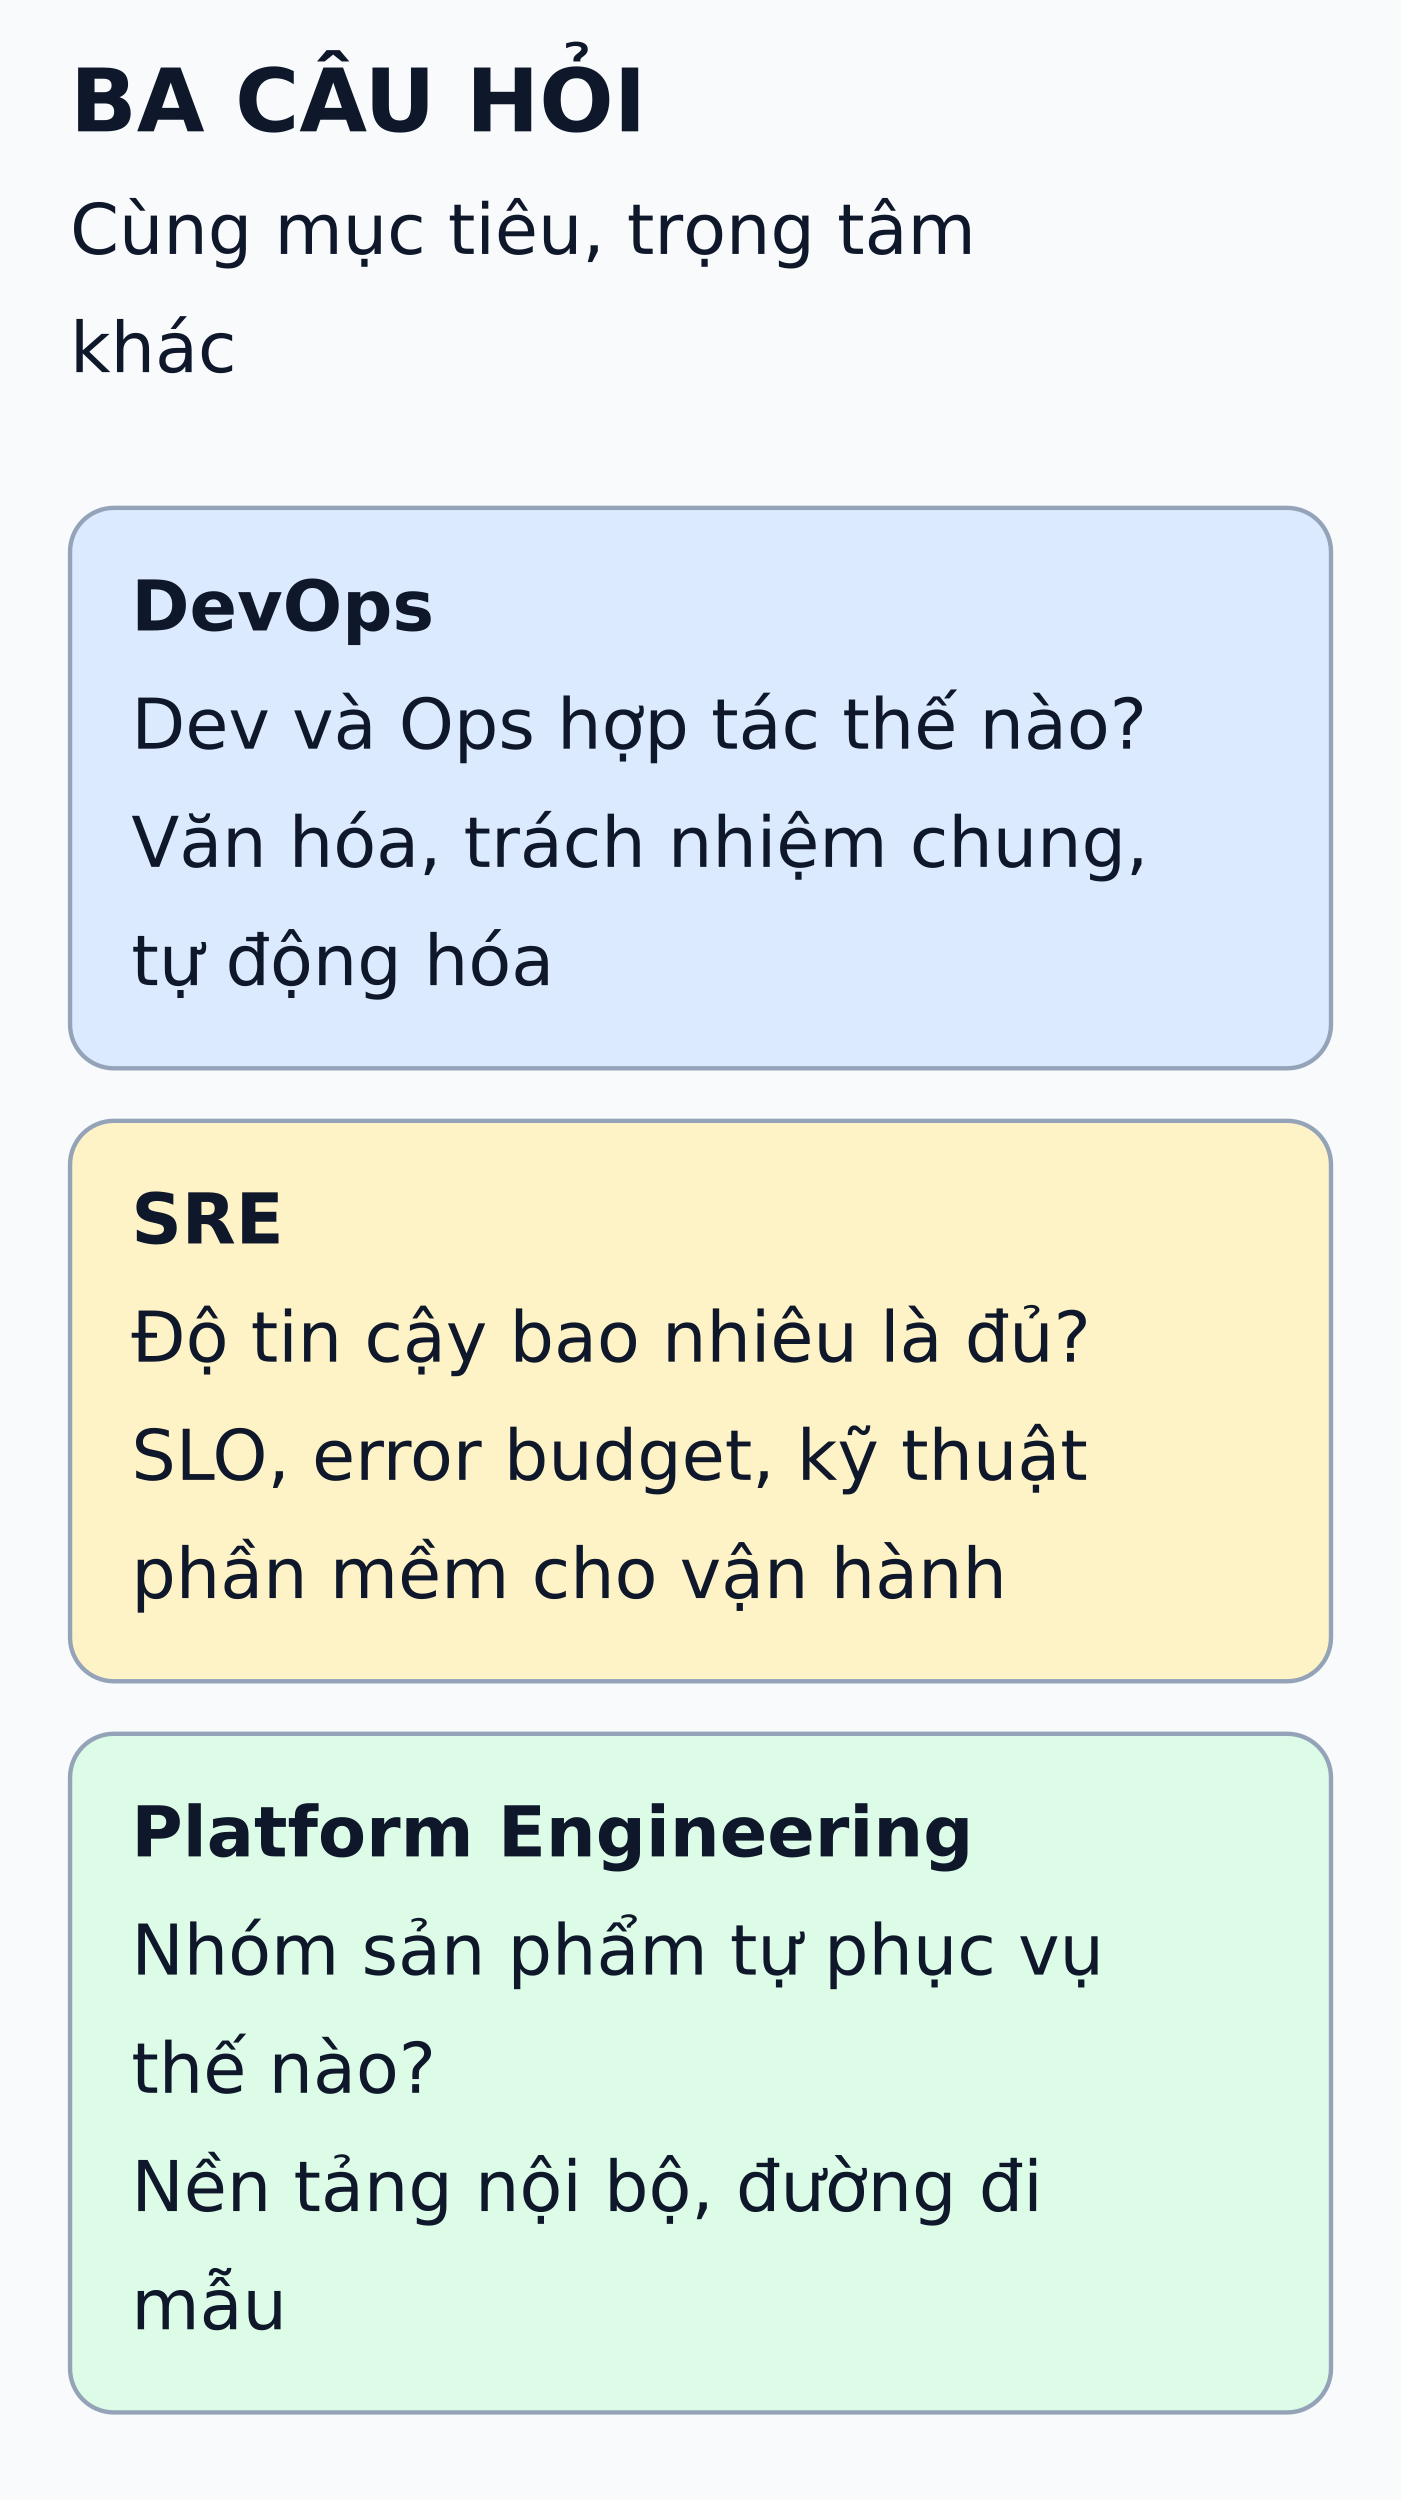
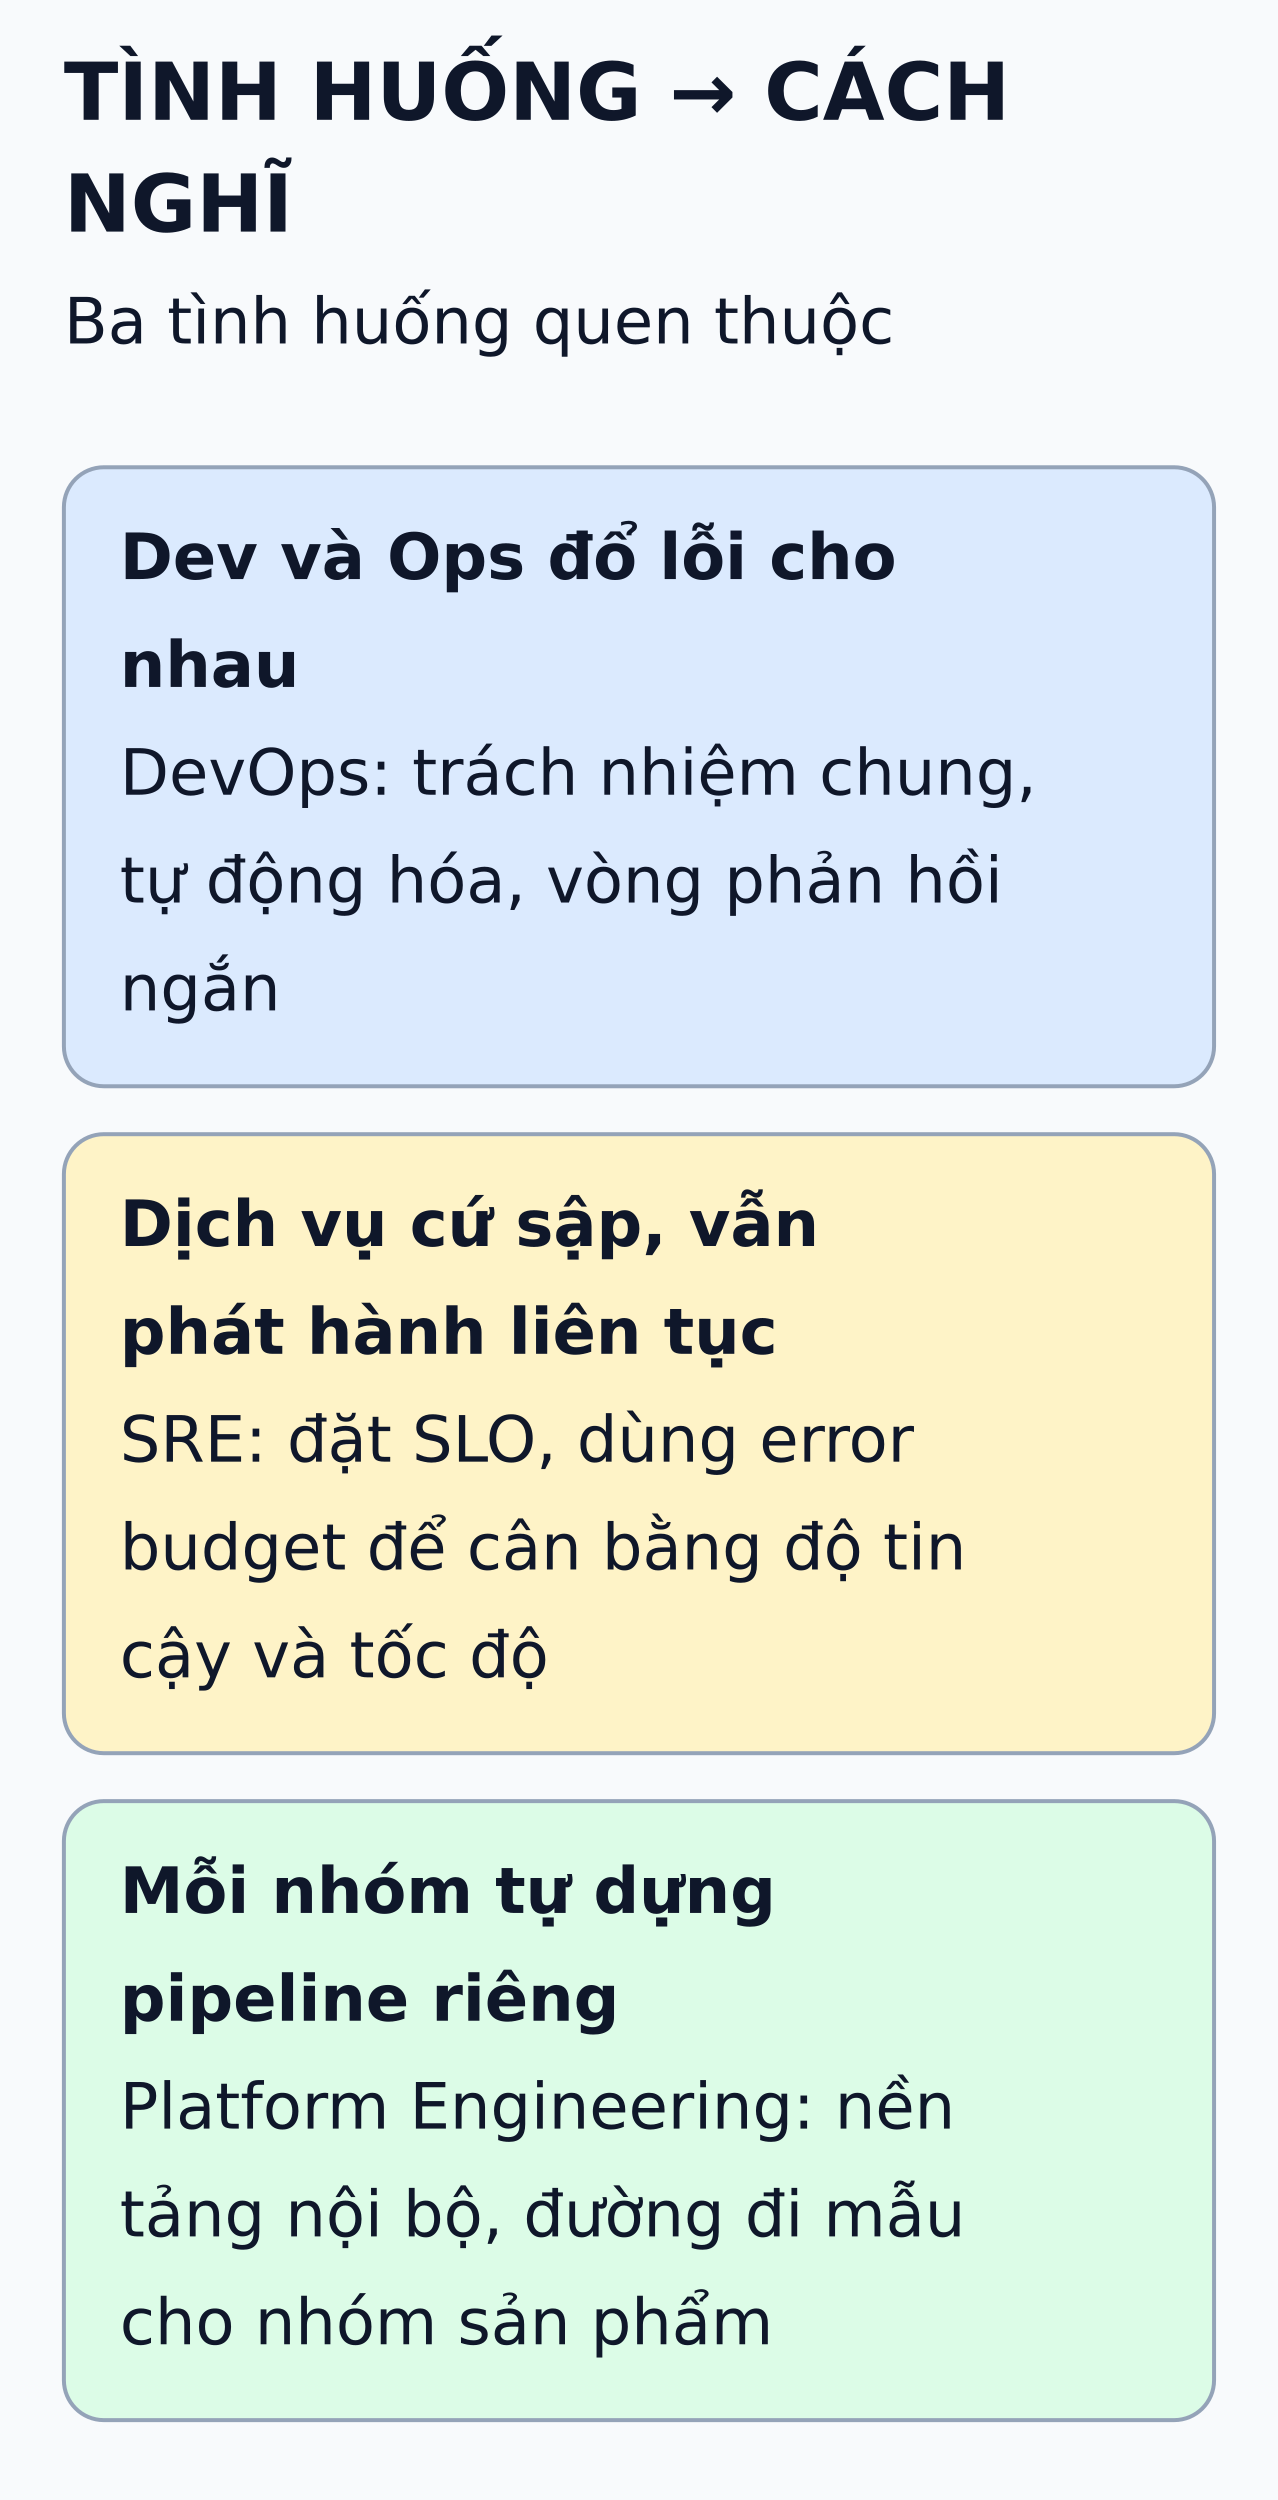
- <svg xmlns="http://www.w3.org/2000/svg" viewBox="0 0 320 571" width="320" height="571" role="img" aria-labelledby="title desc">
+ <svg xmlns="http://www.w3.org/2000/svg" viewBox="0 0 320 626" width="320" height="626" role="img" aria-labelledby="title desc">
  <defs>
    <marker id="arrow" markerWidth="8" markerHeight="8" refX="6" refY="3" orient="auto">
      <path d="M0,0 L6,3 L0,6" fill="none" stroke="#475569" stroke-width="1.5" />
    </marker>
  </defs>
-   <rect width="320" height="571" fill="#f8fafc" />
+   <rect width="320" height="626" fill="#f8fafc" />
  <g font-family="DejaVu Sans, Arial, sans-serif" fill="#0f172a">
-     <text x="16" y="30" font-size="20" font-weight="bold">BA CÂU HỎI</text>
-     <text x="16" y="58" font-size="16" font-weight="normal">Cùng mục tiêu, trọng tâm</text>
-     <text x="16" y="85" font-size="16" font-weight="normal">khác</text>
-     <rect x="16" y="116" width="288" height="128" rx="10" fill="#dbeafe" stroke="#94a3b8" />
-     <text x="30" y="144" font-size="16" font-weight="bold">DevOps</text>
-     <text x="30" y="171" font-size="16" font-weight="normal">Dev và Ops hợp tác thế nào?</text>
-     <text x="30" y="198" font-size="16" font-weight="normal">Văn hóa, trách nhiệm chung,</text>
-     <text x="30" y="225" font-size="16" font-weight="normal">tự động hóa</text>
-     <rect x="16" y="256" width="288" height="128" rx="10" fill="#fef3c7" stroke="#94a3b8" />
-     <text x="30" y="284" font-size="16" font-weight="bold">SRE</text>
-     <text x="30" y="311" font-size="16" font-weight="normal">Độ tin cậy bao nhiêu là đủ?</text>
-     <text x="30" y="338" font-size="16" font-weight="normal">SLO, error budget, kỹ thuật</text>
-     <text x="30" y="365" font-size="16" font-weight="normal">phần mềm cho vận hành</text>
-     <rect x="16" y="396" width="288" height="155" rx="10" fill="#dcfce7" stroke="#94a3b8" />
-     <text x="30" y="424" font-size="16" font-weight="bold">Platform Engineering</text>
-     <text x="30" y="451" font-size="16" font-weight="normal">Nhóm sản phẩm tự phục vụ</text>
-     <text x="30" y="478" font-size="16" font-weight="normal">thế nào?</text>
-     <text x="30" y="505" font-size="16" font-weight="normal">Nền tảng nội bộ, đường đi</text>
-     <text x="30" y="532" font-size="16" font-weight="normal">mẫu</text>
+     <text x="16" y="30" font-size="20" font-weight="bold">TÌNH HUỐNG → CÁCH</text>
+     <text x="16" y="58" font-size="20" font-weight="bold">NGHĨ</text>
+     <text x="16" y="86" font-size="16" font-weight="normal">Ba tình huống quen thuộc</text>
+     <rect x="16" y="117" width="288" height="155" rx="10" fill="#dbeafe" stroke="#94a3b8" />
+     <text x="30" y="145" font-size="16" font-weight="bold">Dev và Ops đổ lỗi cho</text>
+     <text x="30" y="172" font-size="16" font-weight="bold">nhau</text>
+     <text x="30" y="199" font-size="16" font-weight="normal">DevOps: trách nhiệm chung,</text>
+     <text x="30" y="226" font-size="16" font-weight="normal">tự động hóa, vòng phản hồi</text>
+     <text x="30" y="253" font-size="16" font-weight="normal">ngắn</text>
+     <rect x="16" y="284" width="288" height="155" rx="10" fill="#fef3c7" stroke="#94a3b8" />
+     <text x="30" y="312" font-size="16" font-weight="bold">Dịch vụ cứ sập, vẫn</text>
+     <text x="30" y="339" font-size="16" font-weight="bold">phát hành liên tục</text>
+     <text x="30" y="366" font-size="16" font-weight="normal">SRE: đặt SLO, dùng error</text>
+     <text x="30" y="393" font-size="16" font-weight="normal">budget để cân bằng độ tin</text>
+     <text x="30" y="420" font-size="16" font-weight="normal">cậy và tốc độ</text>
+     <rect x="16" y="451" width="288" height="155" rx="10" fill="#dcfce7" stroke="#94a3b8" />
+     <text x="30" y="479" font-size="16" font-weight="bold">Mỗi nhóm tự dựng</text>
+     <text x="30" y="506" font-size="16" font-weight="bold">pipeline riêng</text>
+     <text x="30" y="533" font-size="16" font-weight="normal">Platform Engineering: nền</text>
+     <text x="30" y="560" font-size="16" font-weight="normal">tảng nội bộ, đường đi mẫu</text>
+     <text x="30" y="587" font-size="16" font-weight="normal">cho nhóm sản phẩm</text>
  </g>
</svg>
